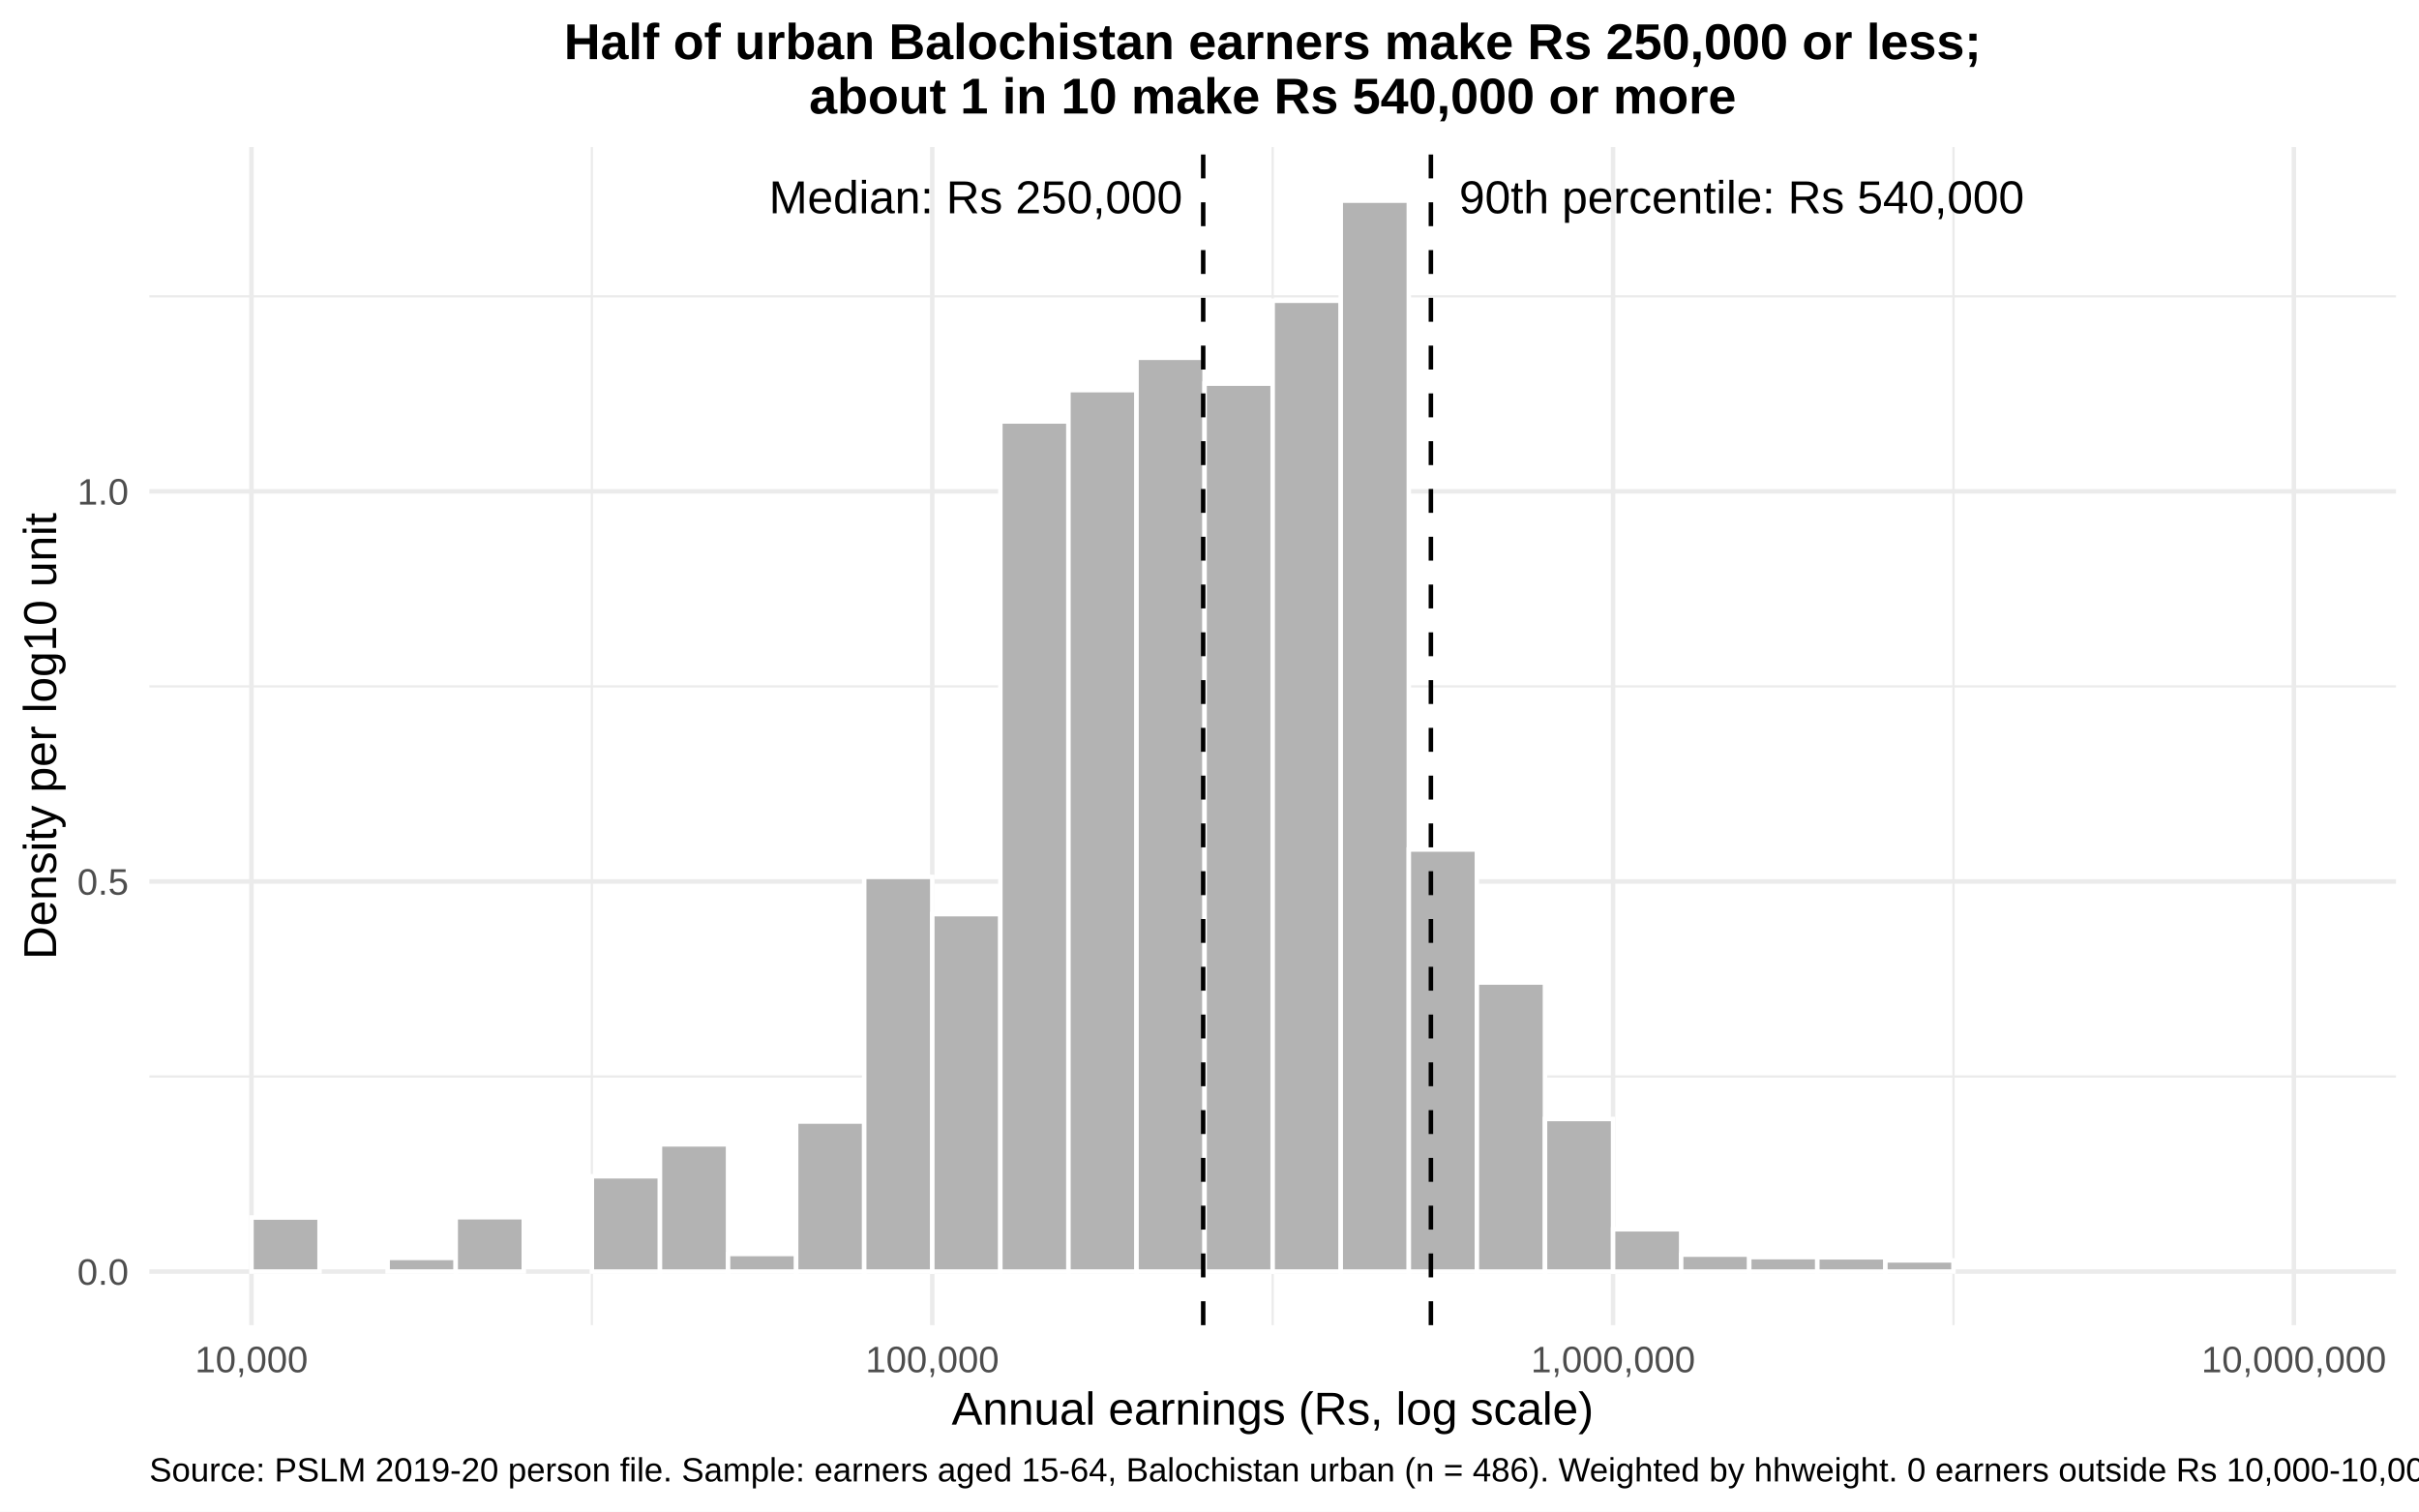
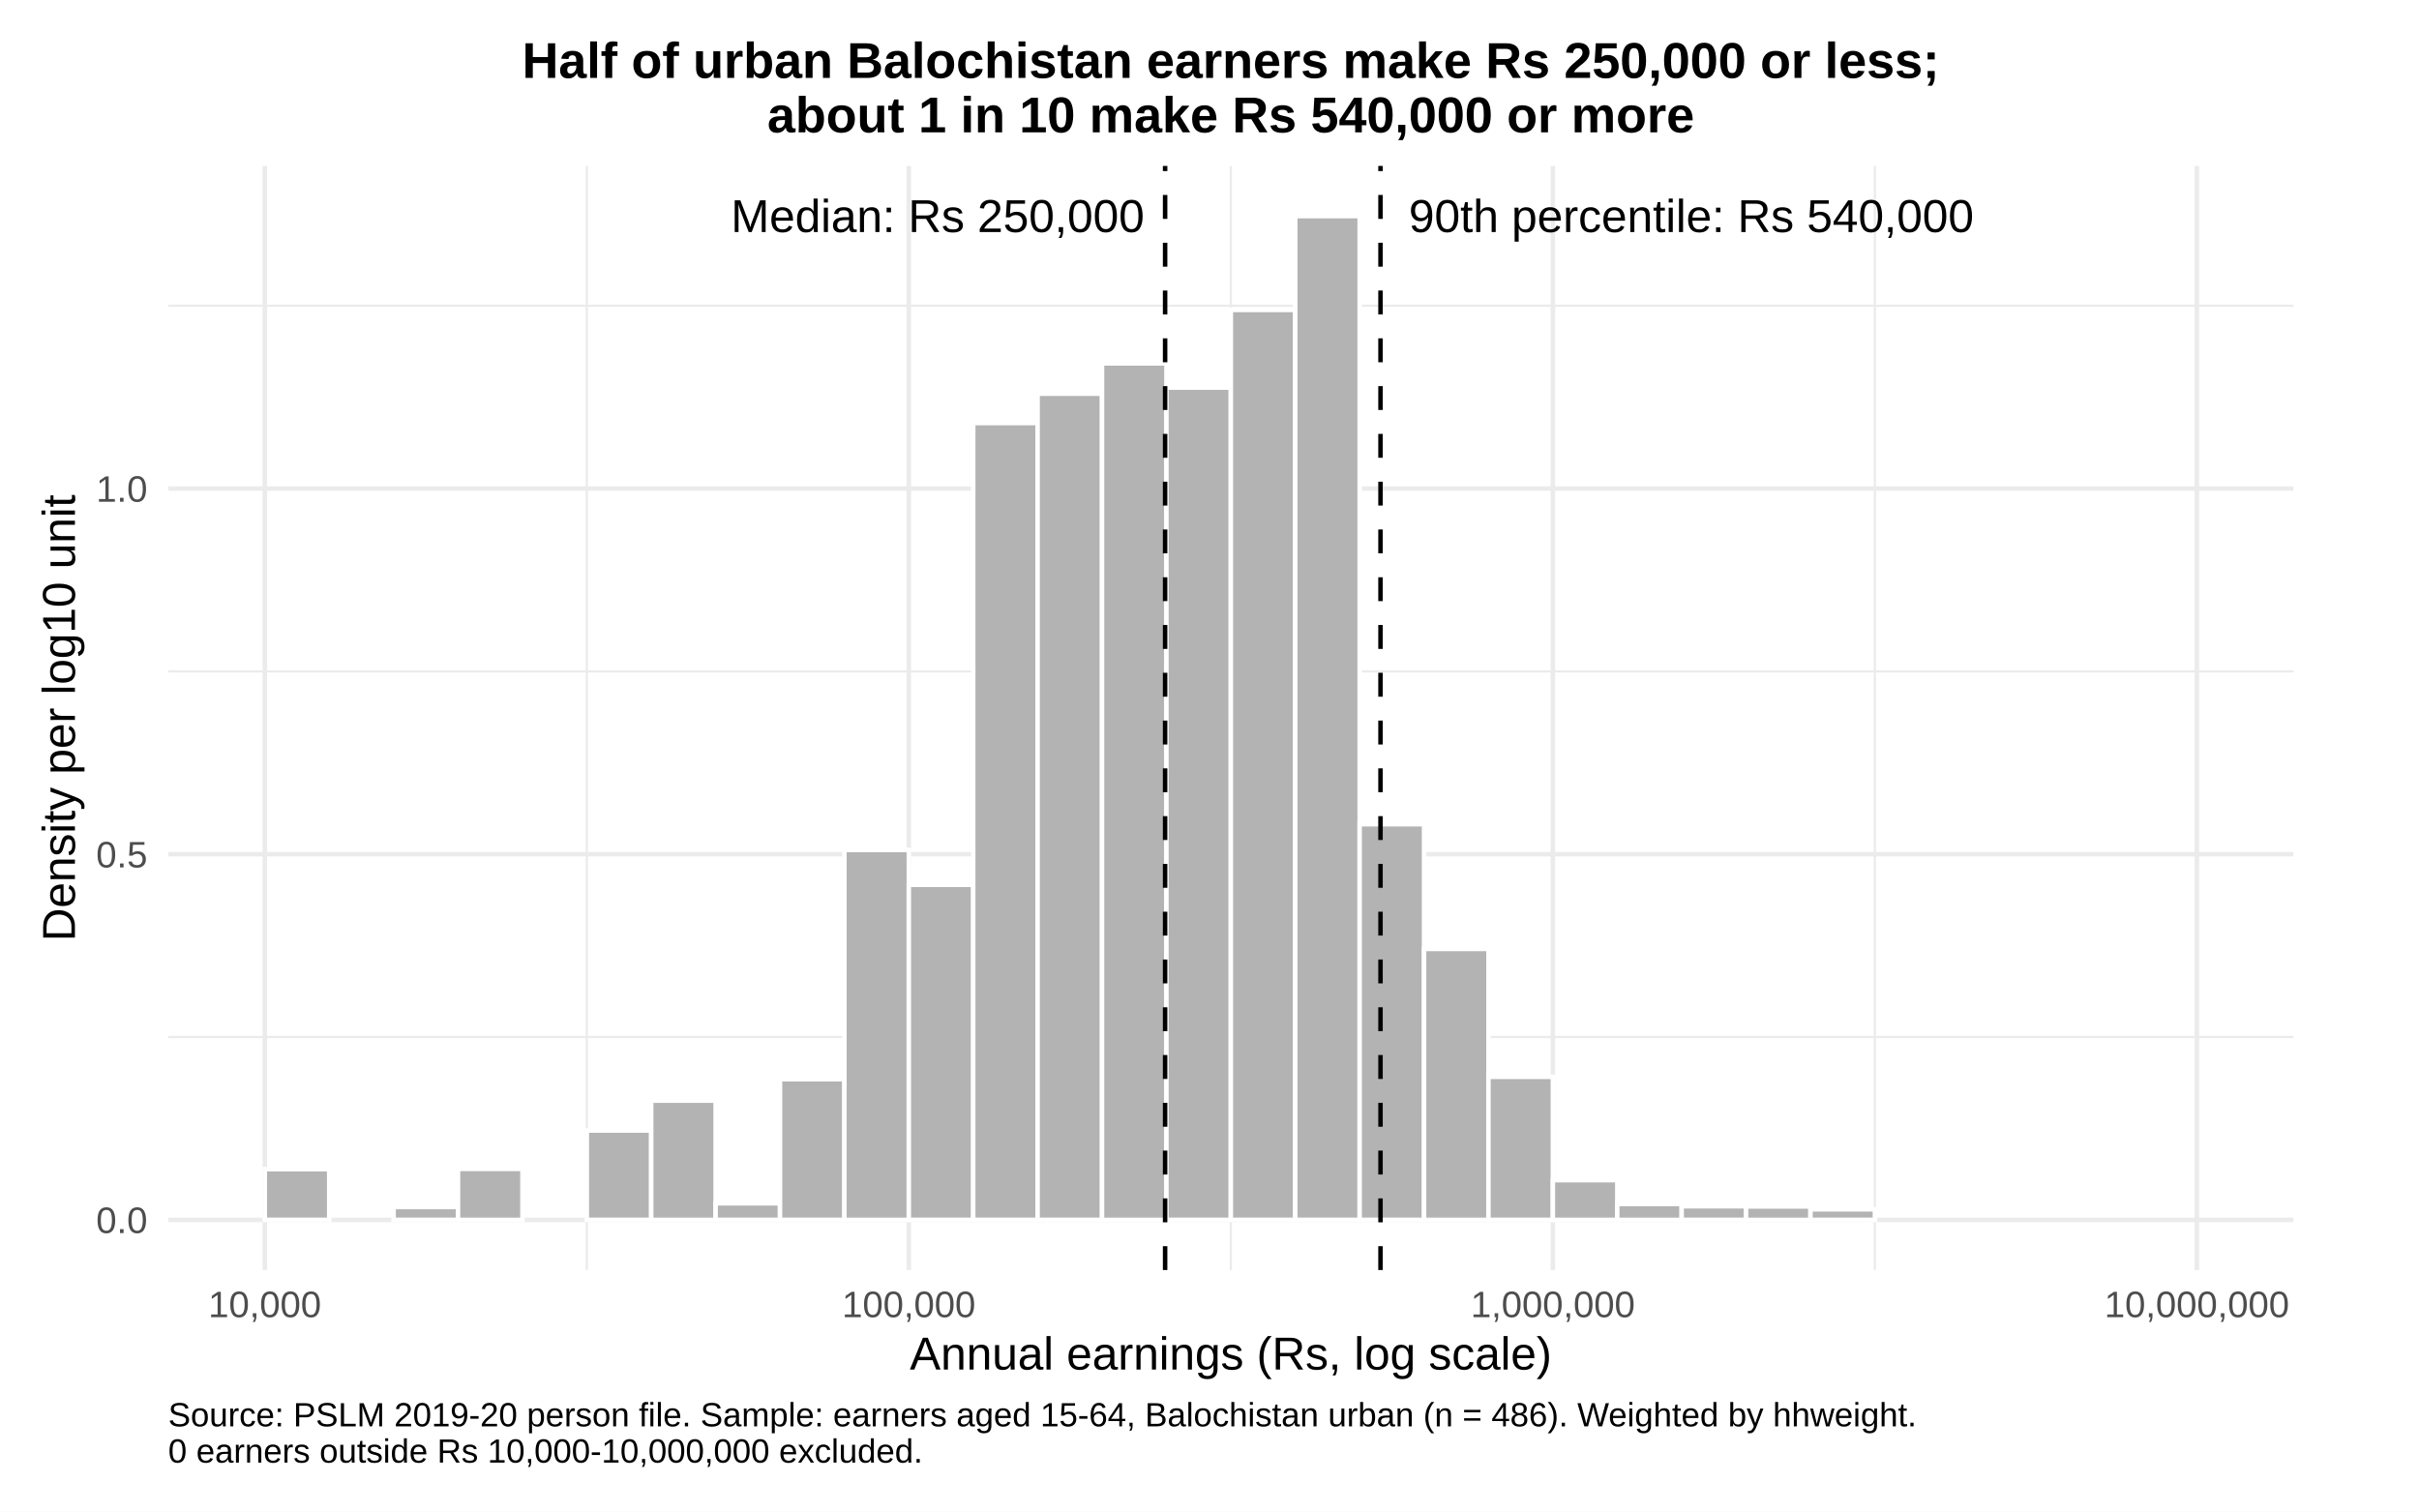
<svg xmlns="http://www.w3.org/2000/svg" width="576.00pt" height="360.00pt" viewBox="0 0 576.00 360.00">
  <g class="svglite">
    <defs>
      <style type="text/css">
    .svglite line, .svglite polyline, .svglite polygon, .svglite path, .svglite rect, .svglite circle {
      fill: none;
      stroke: #000000;
      stroke-linecap: round;
      stroke-linejoin: round;
      stroke-miterlimit: 10.00;
    }
    .svglite text {
      white-space: pre;
    }
    .svglite g.glyphgroup path {
      fill: inherit;
      stroke: none;
    }
  </style>
    </defs>
    <rect width="100%" height="100%" style="stroke: none; fill: #FFFFFF;" />
    <defs>
      <clipPath id="cpMC4wMHw1NzYuMDB8MC4wMHwzNjAuMDA=">
        <rect x="0.00" y="0.00" width="576.00" height="360.00" />
      </clipPath>
    </defs>
    <g clip-path="url(#cpMC4wMHw1NzYuMDB8MC4wMHwzNjAuMDA=)">
-       <rect x="-0" y="0.00" width="576.00" height="360.00" style="stroke-width: 1.07; stroke: none; fill: #FFFFFF;" />
+       <rect x="0.00" y="0" width="576.00" height="360.00" style="stroke-width: 1.07; stroke: none; fill: #FFFFFF;" />
    </g>
    <defs>
-       <clipPath id="cpMzUuNTZ8NTcwLjUyfDM1LjA0fDMxNS42MQ==">
-         <rect x="35.56" y="35.04" width="534.96" height="280.57" />
+       <clipPath id="cpNDAuMDV8NTQ2LjExfDM5LjUyfDMwMi40OQ==">
+         <rect x="40.05" y="39.52" width="506.06" height="262.97" />
      </clipPath>
    </defs>
-     <g clip-path="url(#cpMzUuNTZ8NTcwLjUyfDM1LjA0fDMxNS42MQ==)">
-       <polyline points="35.56,256.40 570.52,256.40 " style="stroke-width: 0.53; stroke: #EBEBEB; stroke-linecap: butt;" />
-       <polyline points="35.56,163.48 570.52,163.48 " style="stroke-width: 0.53; stroke: #EBEBEB; stroke-linecap: butt;" />
-       <polyline points="35.56,70.57 570.52,70.57 " style="stroke-width: 0.53; stroke: #EBEBEB; stroke-linecap: butt;" />
-       <polyline points="140.93,315.61 140.93,35.04 " style="stroke-width: 0.53; stroke: #EBEBEB; stroke-linecap: butt;" />
-       <polyline points="303.04,315.61 303.04,35.04 " style="stroke-width: 0.53; stroke: #EBEBEB; stroke-linecap: butt;" />
-       <polyline points="465.15,315.61 465.15,35.04 " style="stroke-width: 0.53; stroke: #EBEBEB; stroke-linecap: butt;" />
-       <polyline points="35.56,302.85 570.52,302.85 " style="stroke-width: 1.07; stroke: #EBEBEB; stroke-linecap: butt;" />
-       <polyline points="35.56,209.94 570.52,209.94 " style="stroke-width: 1.07; stroke: #EBEBEB; stroke-linecap: butt;" />
-       <polyline points="35.56,117.03 570.52,117.03 " style="stroke-width: 1.07; stroke: #EBEBEB; stroke-linecap: butt;" />
-       <polyline points="59.88,315.61 59.88,35.04 " style="stroke-width: 1.07; stroke: #EBEBEB; stroke-linecap: butt;" />
-       <polyline points="221.99,315.61 221.99,35.04 " style="stroke-width: 1.07; stroke: #EBEBEB; stroke-linecap: butt;" />
-       <polyline points="384.10,315.61 384.10,35.04 " style="stroke-width: 1.07; stroke: #EBEBEB; stroke-linecap: butt;" />
-       <polyline points="546.20,315.61 546.20,35.04 " style="stroke-width: 1.07; stroke: #EBEBEB; stroke-linecap: butt;" />
-       <rect x="59.88" y="289.98" width="16.21" height="12.87" style="stroke-width: 1.07; stroke: #FFFFFF; stroke-linecap: butt; stroke-linejoin: miter; fill: #B3B3B3;" />
-       <rect x="76.09" y="302.85" width="16.21" height="0.00" style="stroke-width: 1.07; stroke: #FFFFFF; stroke-linecap: butt; stroke-linejoin: miter; fill: #B3B3B3;" />
-       <rect x="92.30" y="299.60" width="16.21" height="3.25" style="stroke-width: 1.07; stroke: #FFFFFF; stroke-linecap: butt; stroke-linejoin: miter; fill: #B3B3B3;" />
-       <rect x="108.51" y="289.91" width="16.21" height="12.95" style="stroke-width: 1.07; stroke: #FFFFFF; stroke-linecap: butt; stroke-linejoin: miter; fill: #B3B3B3;" />
-       <rect x="124.72" y="302.85" width="16.21" height="0.00" style="stroke-width: 1.07; stroke: #FFFFFF; stroke-linecap: butt; stroke-linejoin: miter; fill: #B3B3B3;" />
-       <rect x="140.93" y="280.16" width="16.21" height="22.70" style="stroke-width: 1.07; stroke: #FFFFFF; stroke-linecap: butt; stroke-linejoin: miter; fill: #B3B3B3;" />
-       <rect x="157.15" y="272.56" width="16.21" height="30.30" style="stroke-width: 1.07; stroke: #FFFFFF; stroke-linecap: butt; stroke-linejoin: miter; fill: #B3B3B3;" />
-       <rect x="173.36" y="298.66" width="16.21" height="4.19" style="stroke-width: 1.07; stroke: #FFFFFF; stroke-linecap: butt; stroke-linejoin: miter; fill: #B3B3B3;" />
-       <rect x="189.57" y="267.12" width="16.21" height="35.73" style="stroke-width: 1.07; stroke: #FFFFFF; stroke-linecap: butt; stroke-linejoin: miter; fill: #B3B3B3;" />
-       <rect x="205.78" y="208.85" width="16.21" height="94.00" style="stroke-width: 1.07; stroke: #FFFFFF; stroke-linecap: butt; stroke-linejoin: miter; fill: #B3B3B3;" />
-       <rect x="221.99" y="217.72" width="16.21" height="85.13" style="stroke-width: 1.07; stroke: #FFFFFF; stroke-linecap: butt; stroke-linejoin: miter; fill: #B3B3B3;" />
-       <rect x="238.20" y="100.38" width="16.21" height="202.48" style="stroke-width: 1.07; stroke: #FFFFFF; stroke-linecap: butt; stroke-linejoin: miter; fill: #B3B3B3;" />
-       <rect x="254.41" y="92.92" width="16.21" height="209.93" style="stroke-width: 1.07; stroke: #FFFFFF; stroke-linecap: butt; stroke-linejoin: miter; fill: #B3B3B3;" />
-       <rect x="270.62" y="85.21" width="16.21" height="217.64" style="stroke-width: 1.07; stroke: #FFFFFF; stroke-linecap: butt; stroke-linejoin: miter; fill: #B3B3B3;" />
-       <rect x="286.83" y="91.37" width="16.21" height="211.49" style="stroke-width: 1.07; stroke: #FFFFFF; stroke-linecap: butt; stroke-linejoin: miter; fill: #B3B3B3;" />
-       <rect x="303.04" y="71.63" width="16.21" height="231.22" style="stroke-width: 1.07; stroke: #FFFFFF; stroke-linecap: butt; stroke-linejoin: miter; fill: #B3B3B3;" />
-       <rect x="319.25" y="47.79" width="16.21" height="255.07" style="stroke-width: 1.07; stroke: #FFFFFF; stroke-linecap: butt; stroke-linejoin: miter; fill: #B3B3B3;" />
-       <rect x="335.46" y="202.33" width="16.21" height="100.53" style="stroke-width: 1.07; stroke: #FFFFFF; stroke-linecap: butt; stroke-linejoin: miter; fill: #B3B3B3;" />
-       <rect x="351.67" y="234.01" width="16.21" height="68.85" style="stroke-width: 1.07; stroke: #FFFFFF; stroke-linecap: butt; stroke-linejoin: miter; fill: #B3B3B3;" />
-       <rect x="367.89" y="266.51" width="16.21" height="36.34" style="stroke-width: 1.07; stroke: #FFFFFF; stroke-linecap: butt; stroke-linejoin: miter; fill: #B3B3B3;" />
-       <rect x="384.10" y="292.78" width="16.21" height="10.08" style="stroke-width: 1.07; stroke: #FFFFFF; stroke-linecap: butt; stroke-linejoin: miter; fill: #B3B3B3;" />
-       <rect x="400.31" y="298.82" width="16.21" height="4.04" style="stroke-width: 1.07; stroke: #FFFFFF; stroke-linecap: butt; stroke-linejoin: miter; fill: #B3B3B3;" />
-       <rect x="416.52" y="299.41" width="16.21" height="3.45" style="stroke-width: 1.07; stroke: #FFFFFF; stroke-linecap: butt; stroke-linejoin: miter; fill: #B3B3B3;" />
-       <rect x="432.73" y="299.46" width="16.21" height="3.40" style="stroke-width: 1.07; stroke: #FFFFFF; stroke-linecap: butt; stroke-linejoin: miter; fill: #B3B3B3;" />
-       <rect x="448.94" y="300.19" width="16.21" height="2.66" style="stroke-width: 1.07; stroke: #FFFFFF; stroke-linecap: butt; stroke-linejoin: miter; fill: #B3B3B3;" />
-       <rect x="465.15" y="302.85" width="16.21" height="0.00" style="stroke-width: 1.07; stroke: #FFFFFF; stroke-linecap: butt; stroke-linejoin: miter; fill: #B3B3B3;" />
-       <rect x="481.36" y="302.85" width="16.21" height="0.00" style="stroke-width: 1.07; stroke: #FFFFFF; stroke-linecap: butt; stroke-linejoin: miter; fill: #B3B3B3;" />
-       <rect x="497.57" y="302.85" width="16.21" height="0.00" style="stroke-width: 1.07; stroke: #FFFFFF; stroke-linecap: butt; stroke-linejoin: miter; fill: #B3B3B3;" />
-       <rect x="513.78" y="302.85" width="16.21" height="0.00" style="stroke-width: 1.07; stroke: #FFFFFF; stroke-linecap: butt; stroke-linejoin: miter; fill: #B3B3B3;" />
-       <rect x="529.99" y="302.85" width="16.21" height="0.00" style="stroke-width: 1.07; stroke: #FFFFFF; stroke-linecap: butt; stroke-linejoin: miter; fill: #B3B3B3;" />
-       <line x1="286.50" y1="315.61" x2="286.50" y2="35.04" style="stroke-width: 1.07; stroke-dasharray: 5.69,5.69; stroke-linecap: butt;" />
-       <line x1="340.72" y1="315.61" x2="340.72" y2="35.04" style="stroke-width: 1.07; stroke-dasharray: 5.69,5.69; stroke-linecap: butt;" />
-       <text x="281.57" y="50.79" text-anchor="end" style="font-size: 11.00px; font-family: &quot;Arial&quot;;" textLength="98.53px" lengthAdjust="spacingAndGlyphs">Median: Rs 250,000</text>
-       <text x="347.45" y="50.79" style="font-size: 11.00px; font-family: &quot;Arial&quot;;" textLength="134.66px" lengthAdjust="spacingAndGlyphs">90th percentile: Rs 540,000</text>
+     <g clip-path="url(#cpNDAuMDV8NTQ2LjExfDM5LjUyfDMwMi40OQ==)">
+       <polyline points="40.05,246.99 546.11,246.99 " style="stroke-width: 0.53; stroke: #EBEBEB; stroke-linecap: butt;" />
+       <polyline points="40.05,159.91 546.11,159.91 " style="stroke-width: 0.53; stroke: #EBEBEB; stroke-linecap: butt;" />
+       <polyline points="40.05,72.82 546.11,72.82 " style="stroke-width: 0.53; stroke: #EBEBEB; stroke-linecap: butt;" />
+       <polyline points="139.73,302.49 139.73,39.52 " style="stroke-width: 0.53; stroke: #EBEBEB; stroke-linecap: butt;" />
+       <polyline points="293.08,302.49 293.08,39.52 " style="stroke-width: 0.53; stroke: #EBEBEB; stroke-linecap: butt;" />
+       <polyline points="446.43,302.49 446.43,39.52 " style="stroke-width: 0.53; stroke: #EBEBEB; stroke-linecap: butt;" />
+       <polyline points="40.05,290.53 546.11,290.53 " style="stroke-width: 1.07; stroke: #EBEBEB; stroke-linecap: butt;" />
+       <polyline points="40.05,203.45 546.11,203.45 " style="stroke-width: 1.07; stroke: #EBEBEB; stroke-linecap: butt;" />
+       <polyline points="40.05,116.36 546.11,116.36 " style="stroke-width: 1.07; stroke: #EBEBEB; stroke-linecap: butt;" />
+       <polyline points="63.05,302.49 63.05,39.52 " style="stroke-width: 1.07; stroke: #EBEBEB; stroke-linecap: butt;" />
+       <polyline points="216.40,302.49 216.40,39.52 " style="stroke-width: 1.07; stroke: #EBEBEB; stroke-linecap: butt;" />
+       <polyline points="369.76,302.49 369.76,39.52 " style="stroke-width: 1.07; stroke: #EBEBEB; stroke-linecap: butt;" />
+       <polyline points="523.11,302.49 523.11,39.52 " style="stroke-width: 1.07; stroke: #EBEBEB; stroke-linecap: butt;" />
+       <rect x="63.05" y="278.47" width="15.34" height="12.06" style="stroke-width: 1.07; stroke: #FFFFFF; stroke-linecap: butt; stroke-linejoin: miter; fill: #B3B3B3;" />
+       <rect x="78.39" y="290.53" width="15.34" height="0.00" style="stroke-width: 1.07; stroke: #FFFFFF; stroke-linecap: butt; stroke-linejoin: miter; fill: #B3B3B3;" />
+       <rect x="93.72" y="287.48" width="15.34" height="3.05" style="stroke-width: 1.07; stroke: #FFFFFF; stroke-linecap: butt; stroke-linejoin: miter; fill: #B3B3B3;" />
+       <rect x="109.06" y="278.40" width="15.34" height="12.14" style="stroke-width: 1.07; stroke: #FFFFFF; stroke-linecap: butt; stroke-linejoin: miter; fill: #B3B3B3;" />
+       <rect x="124.39" y="290.53" width="15.34" height="0.00" style="stroke-width: 1.07; stroke: #FFFFFF; stroke-linecap: butt; stroke-linejoin: miter; fill: #B3B3B3;" />
+       <rect x="139.73" y="269.26" width="15.34" height="21.27" style="stroke-width: 1.07; stroke: #FFFFFF; stroke-linecap: butt; stroke-linejoin: miter; fill: #B3B3B3;" />
+       <rect x="155.06" y="262.14" width="15.34" height="28.40" style="stroke-width: 1.07; stroke: #FFFFFF; stroke-linecap: butt; stroke-linejoin: miter; fill: #B3B3B3;" />
+       <rect x="170.40" y="286.60" width="15.34" height="3.93" style="stroke-width: 1.07; stroke: #FFFFFF; stroke-linecap: butt; stroke-linejoin: miter; fill: #B3B3B3;" />
+       <rect x="185.73" y="257.04" width="15.34" height="33.49" style="stroke-width: 1.07; stroke: #FFFFFF; stroke-linecap: butt; stroke-linejoin: miter; fill: #B3B3B3;" />
+       <rect x="201.07" y="202.43" width="15.34" height="88.11" style="stroke-width: 1.07; stroke: #FFFFFF; stroke-linecap: butt; stroke-linejoin: miter; fill: #B3B3B3;" />
+       <rect x="216.40" y="210.74" width="15.34" height="79.79" style="stroke-width: 1.07; stroke: #FFFFFF; stroke-linecap: butt; stroke-linejoin: miter; fill: #B3B3B3;" />
+       <rect x="231.74" y="100.76" width="15.34" height="189.77" style="stroke-width: 1.07; stroke: #FFFFFF; stroke-linecap: butt; stroke-linejoin: miter; fill: #B3B3B3;" />
+       <rect x="247.07" y="93.77" width="15.34" height="196.76" style="stroke-width: 1.07; stroke: #FFFFFF; stroke-linecap: butt; stroke-linejoin: miter; fill: #B3B3B3;" />
+       <rect x="262.41" y="86.55" width="15.34" height="203.99" style="stroke-width: 1.07; stroke: #FFFFFF; stroke-linecap: butt; stroke-linejoin: miter; fill: #B3B3B3;" />
+       <rect x="277.74" y="92.32" width="15.34" height="198.21" style="stroke-width: 1.07; stroke: #FFFFFF; stroke-linecap: butt; stroke-linejoin: miter; fill: #B3B3B3;" />
+       <rect x="293.08" y="73.82" width="15.34" height="216.71" style="stroke-width: 1.07; stroke: #FFFFFF; stroke-linecap: butt; stroke-linejoin: miter; fill: #B3B3B3;" />
+       <rect x="308.42" y="51.47" width="15.34" height="239.06" style="stroke-width: 1.07; stroke: #FFFFFF; stroke-linecap: butt; stroke-linejoin: miter; fill: #B3B3B3;" />
+       <rect x="323.75" y="196.31" width="15.34" height="94.22" style="stroke-width: 1.07; stroke: #FFFFFF; stroke-linecap: butt; stroke-linejoin: miter; fill: #B3B3B3;" />
+       <rect x="339.09" y="226.01" width="15.34" height="64.53" style="stroke-width: 1.07; stroke: #FFFFFF; stroke-linecap: butt; stroke-linejoin: miter; fill: #B3B3B3;" />
+       <rect x="354.42" y="256.47" width="15.34" height="34.06" style="stroke-width: 1.07; stroke: #FFFFFF; stroke-linecap: butt; stroke-linejoin: miter; fill: #B3B3B3;" />
+       <rect x="369.76" y="281.09" width="15.34" height="9.45" style="stroke-width: 1.07; stroke: #FFFFFF; stroke-linecap: butt; stroke-linejoin: miter; fill: #B3B3B3;" />
+       <rect x="385.09" y="286.75" width="15.34" height="3.79" style="stroke-width: 1.07; stroke: #FFFFFF; stroke-linecap: butt; stroke-linejoin: miter; fill: #B3B3B3;" />
+       <rect x="400.43" y="287.30" width="15.34" height="3.23" style="stroke-width: 1.07; stroke: #FFFFFF; stroke-linecap: butt; stroke-linejoin: miter; fill: #B3B3B3;" />
+       <rect x="415.76" y="287.35" width="15.34" height="3.19" style="stroke-width: 1.07; stroke: #FFFFFF; stroke-linecap: butt; stroke-linejoin: miter; fill: #B3B3B3;" />
+       <rect x="431.10" y="288.03" width="15.34" height="2.50" style="stroke-width: 1.07; stroke: #FFFFFF; stroke-linecap: butt; stroke-linejoin: miter; fill: #B3B3B3;" />
+       <rect x="446.43" y="290.53" width="15.34" height="0.00" style="stroke-width: 1.07; stroke: #FFFFFF; stroke-linecap: butt; stroke-linejoin: miter; fill: #B3B3B3;" />
+       <rect x="461.77" y="290.53" width="15.34" height="0.00" style="stroke-width: 1.07; stroke: #FFFFFF; stroke-linecap: butt; stroke-linejoin: miter; fill: #B3B3B3;" />
+       <rect x="477.10" y="290.53" width="15.34" height="0.00" style="stroke-width: 1.07; stroke: #FFFFFF; stroke-linecap: butt; stroke-linejoin: miter; fill: #B3B3B3;" />
+       <rect x="492.44" y="290.53" width="15.34" height="0.00" style="stroke-width: 1.07; stroke: #FFFFFF; stroke-linecap: butt; stroke-linejoin: miter; fill: #B3B3B3;" />
+       <rect x="507.77" y="290.53" width="15.34" height="0.00" style="stroke-width: 1.07; stroke: #FFFFFF; stroke-linecap: butt; stroke-linejoin: miter; fill: #B3B3B3;" />
+       <line x1="277.43" y1="302.49" x2="277.43" y2="39.52" style="stroke-width: 1.07; stroke-dasharray: 5.69,5.69; stroke-linecap: butt;" />
+       <line x1="328.72" y1="302.49" x2="328.72" y2="39.52" style="stroke-width: 1.07; stroke-dasharray: 5.69,5.69; stroke-linecap: butt;" />
+       <text x="272.50" y="55.27" text-anchor="end" style="font-size: 11.00px; font-family: &quot;Arial&quot;;" textLength="98.53px" lengthAdjust="spacingAndGlyphs">Median: Rs 250,000</text>
+       <text x="335.45" y="55.27" style="font-size: 11.00px; font-family: &quot;Arial&quot;;" textLength="134.66px" lengthAdjust="spacingAndGlyphs">90th percentile: Rs 540,000</text>
    </g>
    <g clip-path="url(#cpMC4wMHw1NzYuMDB8MC4wMHwzNjAuMDA=)">
-       <text x="30.63" y="306.00" text-anchor="end" style="font-size: 8.80px;fill: #4D4D4D; font-family: &quot;Arial&quot;;" textLength="12.22px" lengthAdjust="spacingAndGlyphs">0.0</text>
-       <text x="30.63" y="213.09" text-anchor="end" style="font-size: 8.80px;fill: #4D4D4D; font-family: &quot;Arial&quot;;" textLength="12.22px" lengthAdjust="spacingAndGlyphs">0.5</text>
-       <text x="30.63" y="120.18" text-anchor="end" style="font-size: 8.80px;fill: #4D4D4D; font-family: &quot;Arial&quot;;" textLength="12.22px" lengthAdjust="spacingAndGlyphs">1.0</text>
-       <text x="59.88" y="326.84" text-anchor="middle" style="font-size: 8.80px;fill: #4D4D4D; font-family: &quot;Arial&quot;;" textLength="26.89px" lengthAdjust="spacingAndGlyphs">10,000</text>
-       <text x="221.99" y="326.84" text-anchor="middle" style="font-size: 8.80px;fill: #4D4D4D; font-family: &quot;Arial&quot;;" textLength="31.78px" lengthAdjust="spacingAndGlyphs">100,000</text>
-       <text x="384.10" y="326.84" text-anchor="middle" style="font-size: 8.80px;fill: #4D4D4D; font-family: &quot;Arial&quot;;" textLength="39.11px" lengthAdjust="spacingAndGlyphs">1,000,000</text>
-       <text x="546.20" y="326.84" text-anchor="middle" style="font-size: 8.80px;fill: #4D4D4D; font-family: &quot;Arial&quot;;" textLength="44.00px" lengthAdjust="spacingAndGlyphs">10,000,000</text>
-       <text x="303.04" y="339.31" text-anchor="middle" style="font-size: 11.00px; font-family: &quot;Arial&quot;;" textLength="152.94px" lengthAdjust="spacingAndGlyphs">Annual earnings (Rs, log scale)</text>
-       <text transform="translate(13.36,175.32) rotate(-90)" text-anchor="middle" style="font-size: 11.00px; font-family: &quot;Arial&quot;;" textLength="106.47px" lengthAdjust="spacingAndGlyphs">Density per log10 unit</text>
-       <text x="303.04" y="14.08" text-anchor="middle" style="font-size: 12.00px; font-weight: bold; font-family: &quot;Arial&quot;;" textLength="337.38px" lengthAdjust="spacingAndGlyphs">Half of urban Balochistan earners make Rs 250,000 or less;</text>
-       <text x="303.04" y="27.04" text-anchor="middle" style="font-size: 12.00px; font-weight: bold; font-family: &quot;Arial&quot;;" textLength="220.69px" lengthAdjust="spacingAndGlyphs">about 1 in 10 make Rs 540,000 or more</text>
-       <text x="35.56" y="352.84" style="font-size: 8.00px; font-family: &quot;Arial&quot;;" textLength="598.59px" lengthAdjust="spacingAndGlyphs">Source: PSLM 2019-20 person file. Sample: earners aged 15-64, Balochistan urban (n = 486). Weighted by hhweight. 0 earners outside Rs 10,000-10,000,000 excluded.</text>
+       <text x="35.12" y="293.68" text-anchor="end" style="font-size: 8.80px;fill: #4D4D4D; font-family: &quot;Arial&quot;;" textLength="12.22px" lengthAdjust="spacingAndGlyphs">0.0</text>
+       <text x="35.12" y="206.60" text-anchor="end" style="font-size: 8.80px;fill: #4D4D4D; font-family: &quot;Arial&quot;;" textLength="12.22px" lengthAdjust="spacingAndGlyphs">0.5</text>
+       <text x="35.12" y="119.51" text-anchor="end" style="font-size: 8.80px;fill: #4D4D4D; font-family: &quot;Arial&quot;;" textLength="12.22px" lengthAdjust="spacingAndGlyphs">1.0</text>
+       <text x="63.05" y="313.72" text-anchor="middle" style="font-size: 8.80px;fill: #4D4D4D; font-family: &quot;Arial&quot;;" textLength="26.89px" lengthAdjust="spacingAndGlyphs">10,000</text>
+       <text x="216.40" y="313.72" text-anchor="middle" style="font-size: 8.80px;fill: #4D4D4D; font-family: &quot;Arial&quot;;" textLength="31.78px" lengthAdjust="spacingAndGlyphs">100,000</text>
+       <text x="369.76" y="313.72" text-anchor="middle" style="font-size: 8.80px;fill: #4D4D4D; font-family: &quot;Arial&quot;;" textLength="39.11px" lengthAdjust="spacingAndGlyphs">1,000,000</text>
+       <text x="523.11" y="313.72" text-anchor="middle" style="font-size: 8.80px;fill: #4D4D4D; font-family: &quot;Arial&quot;;" textLength="44.00px" lengthAdjust="spacingAndGlyphs">10,000,000</text>
+       <text x="293.08" y="326.18" text-anchor="middle" style="font-size: 11.00px; font-family: &quot;Arial&quot;;" textLength="152.94px" lengthAdjust="spacingAndGlyphs">Annual earnings (Rs, log scale)</text>
+       <text transform="translate(17.84,171.00) rotate(-90)" text-anchor="middle" style="font-size: 11.00px; font-family: &quot;Arial&quot;;" textLength="106.47px" lengthAdjust="spacingAndGlyphs">Density per log10 unit</text>
+       <text x="293.08" y="18.56" text-anchor="middle" style="font-size: 12.00px; font-weight: bold; font-family: &quot;Arial&quot;;" textLength="337.38px" lengthAdjust="spacingAndGlyphs">Half of urban Balochistan earners make Rs 250,000 or less;</text>
+       <text x="293.08" y="31.52" text-anchor="middle" style="font-size: 12.00px; font-weight: bold; font-family: &quot;Arial&quot;;" textLength="220.69px" lengthAdjust="spacingAndGlyphs">about 1 in 10 make Rs 540,000 or more</text>
+       <text x="40.05" y="339.71" style="font-size: 8.00px; font-family: &quot;Arial&quot;;" textLength="416.59px" lengthAdjust="spacingAndGlyphs">Source: PSLM 2019-20 person file. Sample: earners aged 15-64, Balochistan urban (n = 486). Weighted by hhweight.</text>
+       <text x="40.05" y="348.35" style="font-size: 8.00px; font-family: &quot;Arial&quot;;" textLength="179.78px" lengthAdjust="spacingAndGlyphs">0 earners outside Rs 10,000-10,000,000 excluded.</text>
    </g>
  </g>
</svg>
